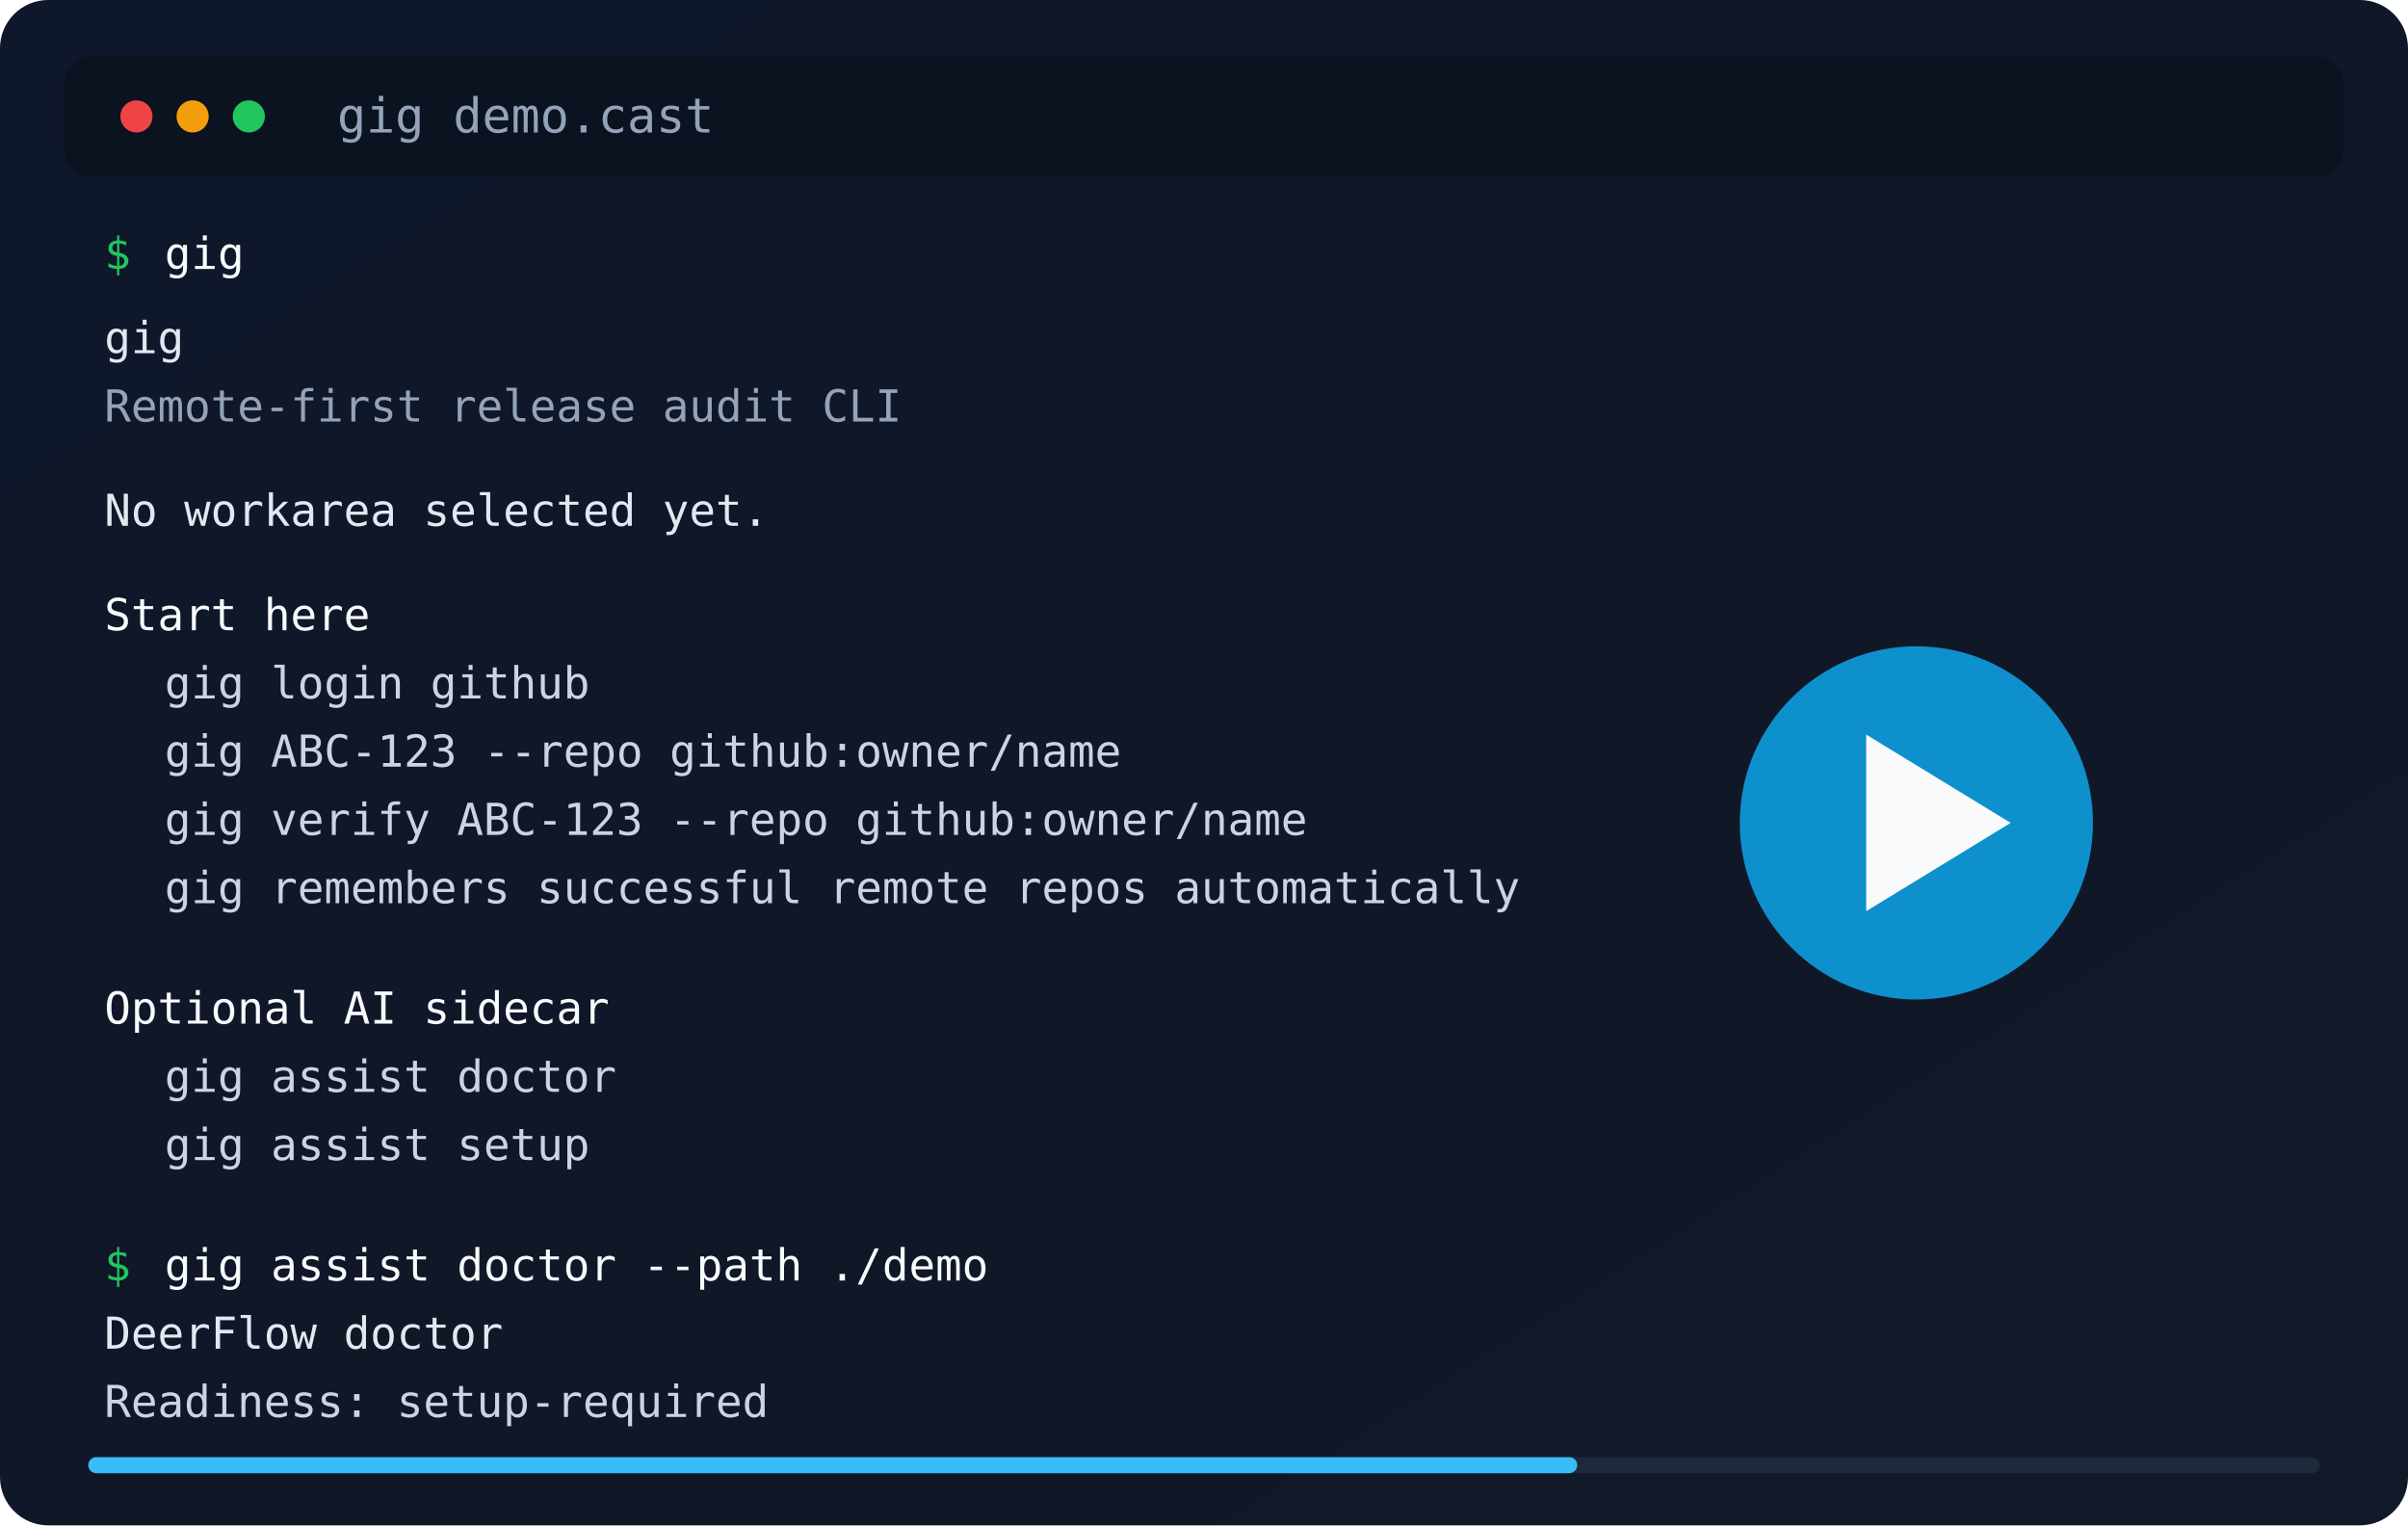
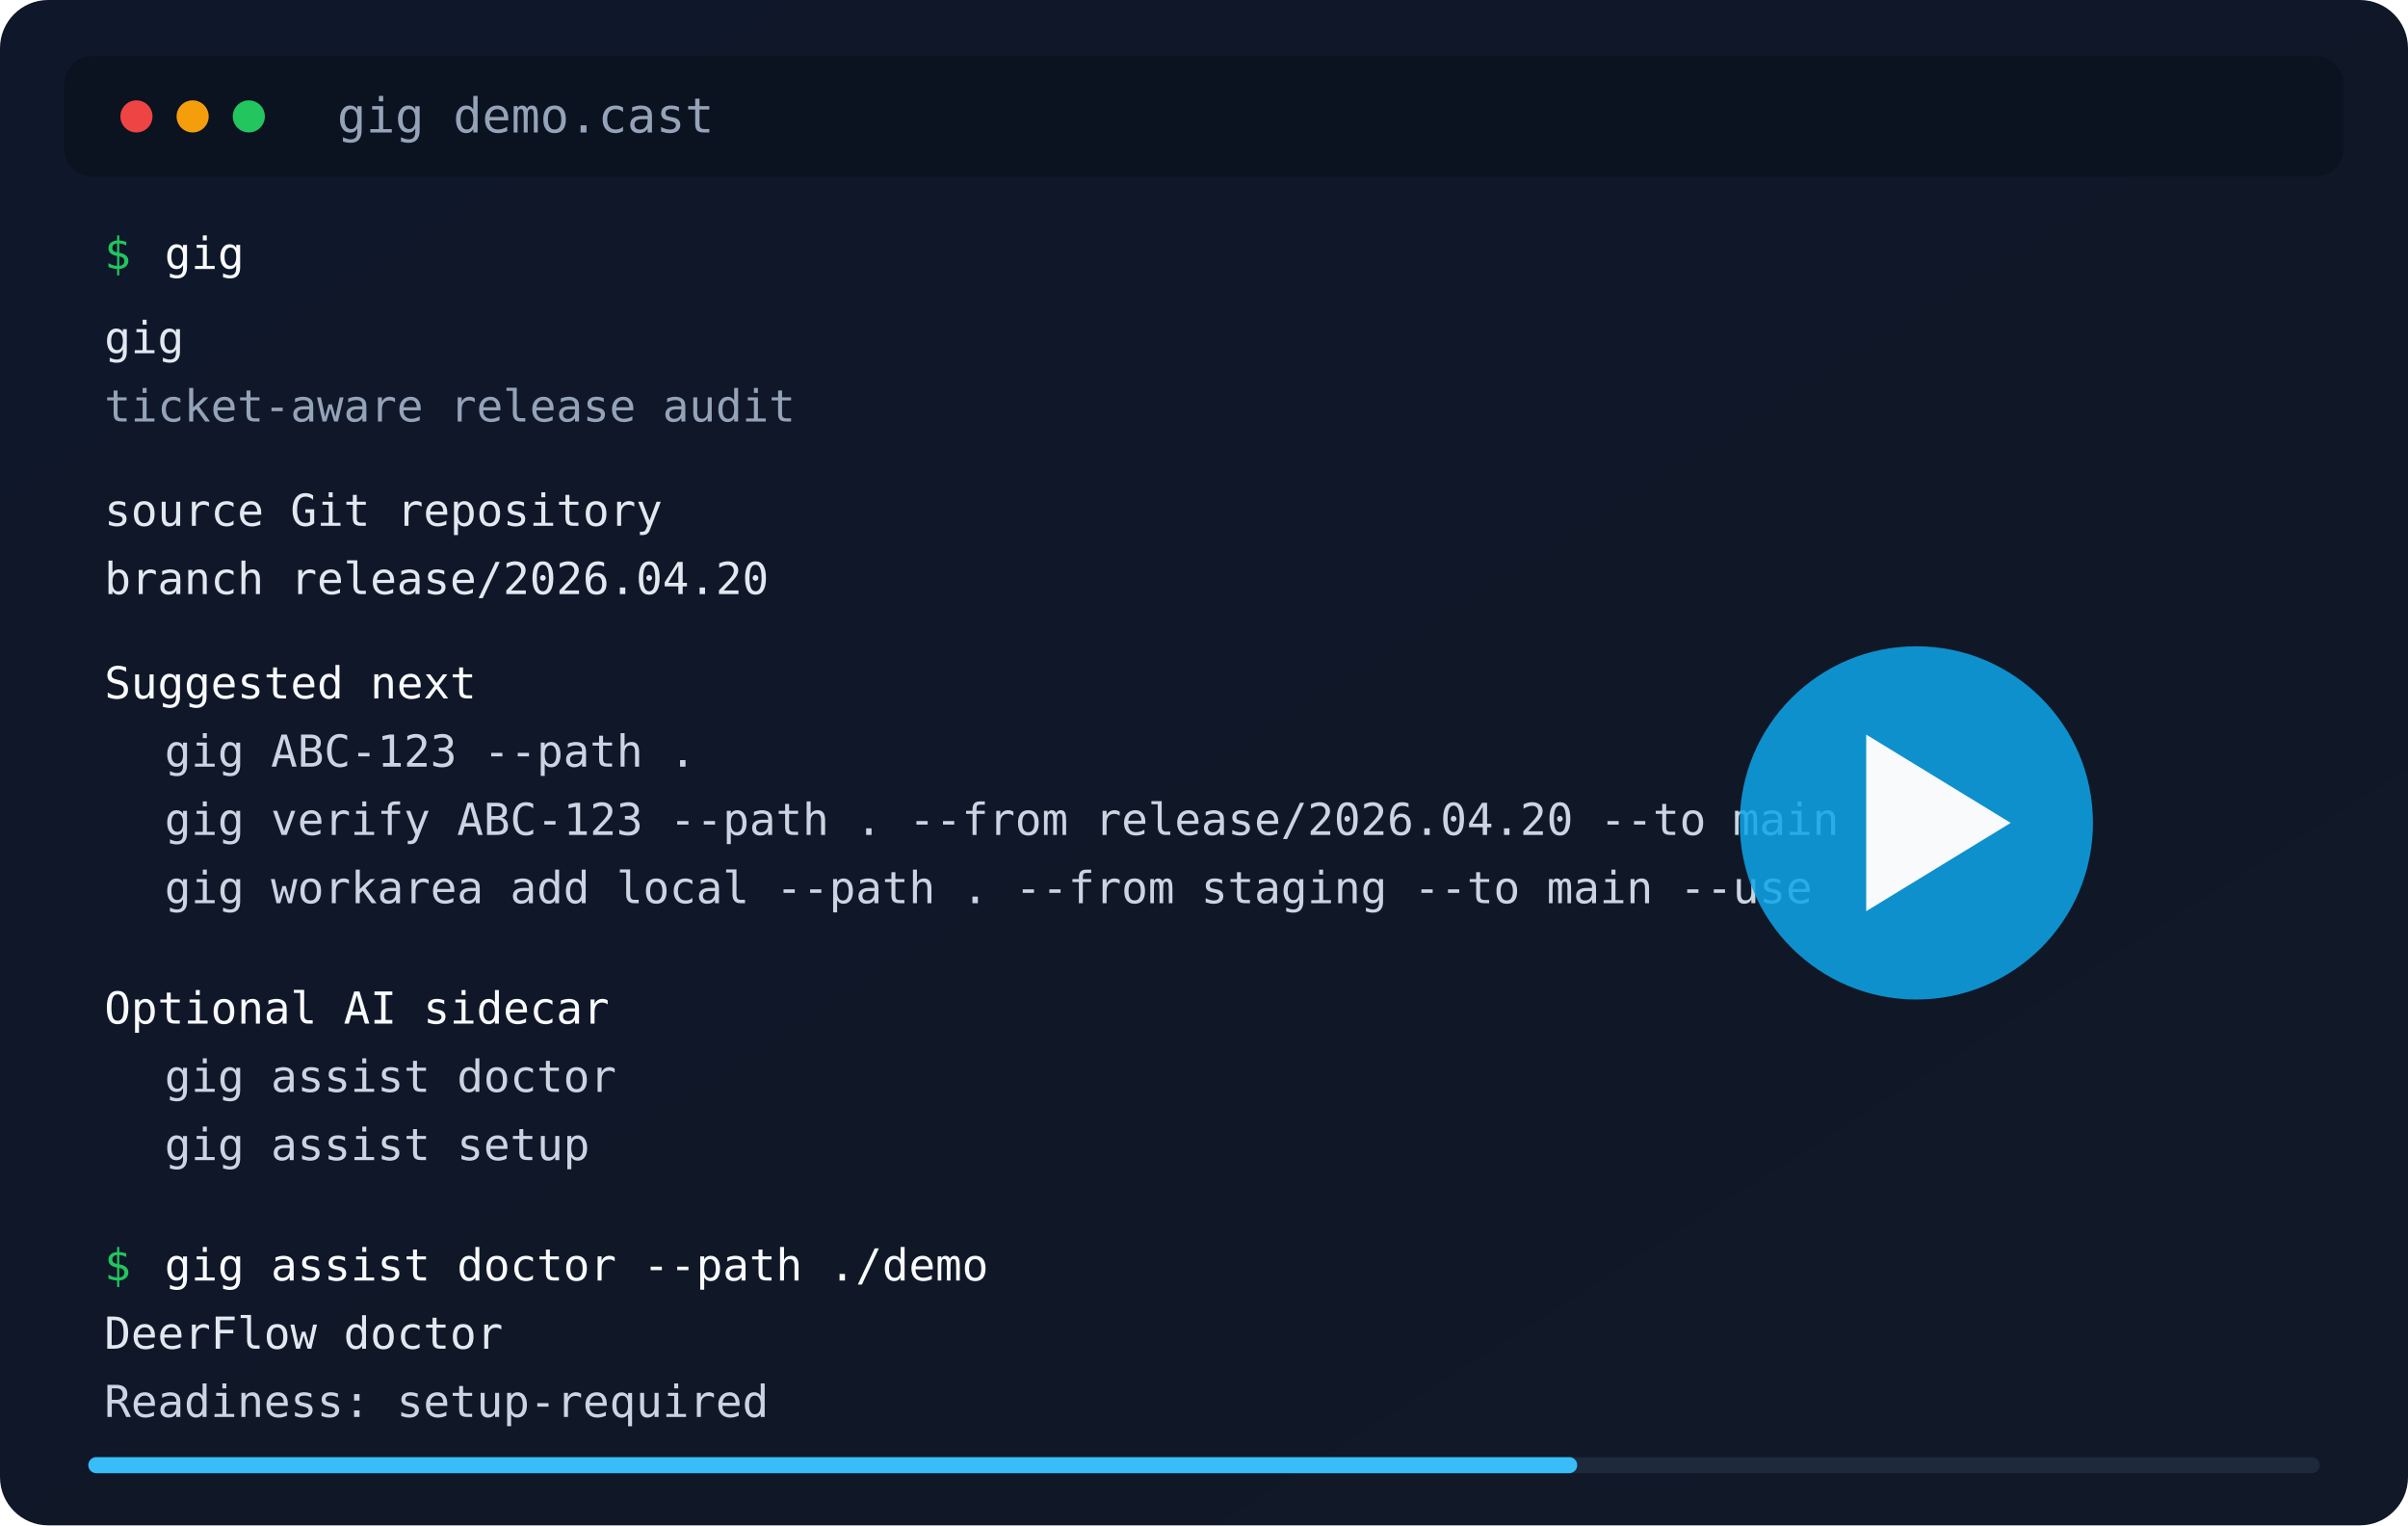
<svg xmlns="http://www.w3.org/2000/svg" width="1200" height="760" viewBox="0 0 1200 760" role="img" aria-labelledby="title desc">
  <defs>
    <linearGradient id="bg" x1="0" y1="0" x2="1" y2="1">
      <stop offset="0%" stop-color="#0f172a" />
      <stop offset="100%" stop-color="#111827" />
    </linearGradient>
  </defs>
  <rect width="1200" height="760" rx="24" fill="url(#bg)" />
  <rect x="32" y="28" width="1136" height="60" rx="14" fill="#0b1220" />
  <circle cx="68" cy="58" r="8" fill="#ef4444" />
  <circle cx="96" cy="58" r="8" fill="#f59e0b" />
  <circle cx="124" cy="58" r="8" fill="#22c55e" />
  <text x="168" y="66" fill="#94a3b8" font-family="Menlo, Monaco, Consolas, monospace" font-size="24">gig demo.cast</text>
  <g font-family="Menlo, Monaco, Consolas, monospace" font-size="22">
    <text x="52" y="134" fill="#22c55e">$</text>
    <text x="82" y="134" fill="#f8fafc">gig</text>
    <text x="52" y="176" fill="#e2e8f0">gig</text>
-     <text x="52" y="210" fill="#94a3b8">Remote-first release audit CLI</text>
-     <text x="52" y="262" fill="#e2e8f0">No workarea selected yet.</text>
-     <text x="52" y="314" fill="#f8fafc">Start here</text>
-     <text x="82" y="348" fill="#cbd5e1">gig login github</text>
-     <text x="82" y="382" fill="#cbd5e1">gig ABC-123 --repo github:owner/name</text>
-     <text x="82" y="416" fill="#cbd5e1">gig verify ABC-123 --repo github:owner/name</text>
-     <text x="82" y="450" fill="#cbd5e1">gig remembers successful remote repos automatically</text>
+     <text x="52" y="210" fill="#94a3b8">ticket-aware release audit</text>
+     <text x="52" y="262" fill="#e2e8f0">source  Git repository</text>
+     <text x="52" y="296" fill="#e2e8f0">branch  release/2026.04.20</text>
+     <text x="52" y="348" fill="#f8fafc">Suggested next</text>
+     <text x="82" y="382" fill="#cbd5e1">gig ABC-123 --path .</text>
+     <text x="82" y="416" fill="#cbd5e1">gig verify ABC-123 --path . --from release/2026.04.20 --to main</text>
+     <text x="82" y="450" fill="#cbd5e1">gig workarea add local --path . --from staging --to main --use</text>
    <text x="52" y="510" fill="#f8fafc">Optional AI sidecar</text>
    <text x="82" y="544" fill="#cbd5e1">gig assist doctor</text>
    <text x="82" y="578" fill="#cbd5e1">gig assist setup</text>
    <text x="52" y="638" fill="#22c55e">$</text>
    <text x="82" y="638" fill="#f8fafc">gig assist doctor --path ./demo</text>
    <text x="52" y="672" fill="#e2e8f0">DeerFlow doctor</text>
    <text x="52" y="706" fill="#cbd5e1">Readiness: setup-required</text>
  </g>
  <circle cx="955" cy="410" r="88" fill="#0ea5e9" opacity="0.85" />
  <polygon points="930,366 930,454 1002,410" fill="#f8fafc" />
  <rect x="44" y="726" width="1112" height="8" rx="4" fill="#1e293b" />
  <rect x="44" y="726" width="742" height="8" rx="4" fill="#38bdf8" />
</svg>
